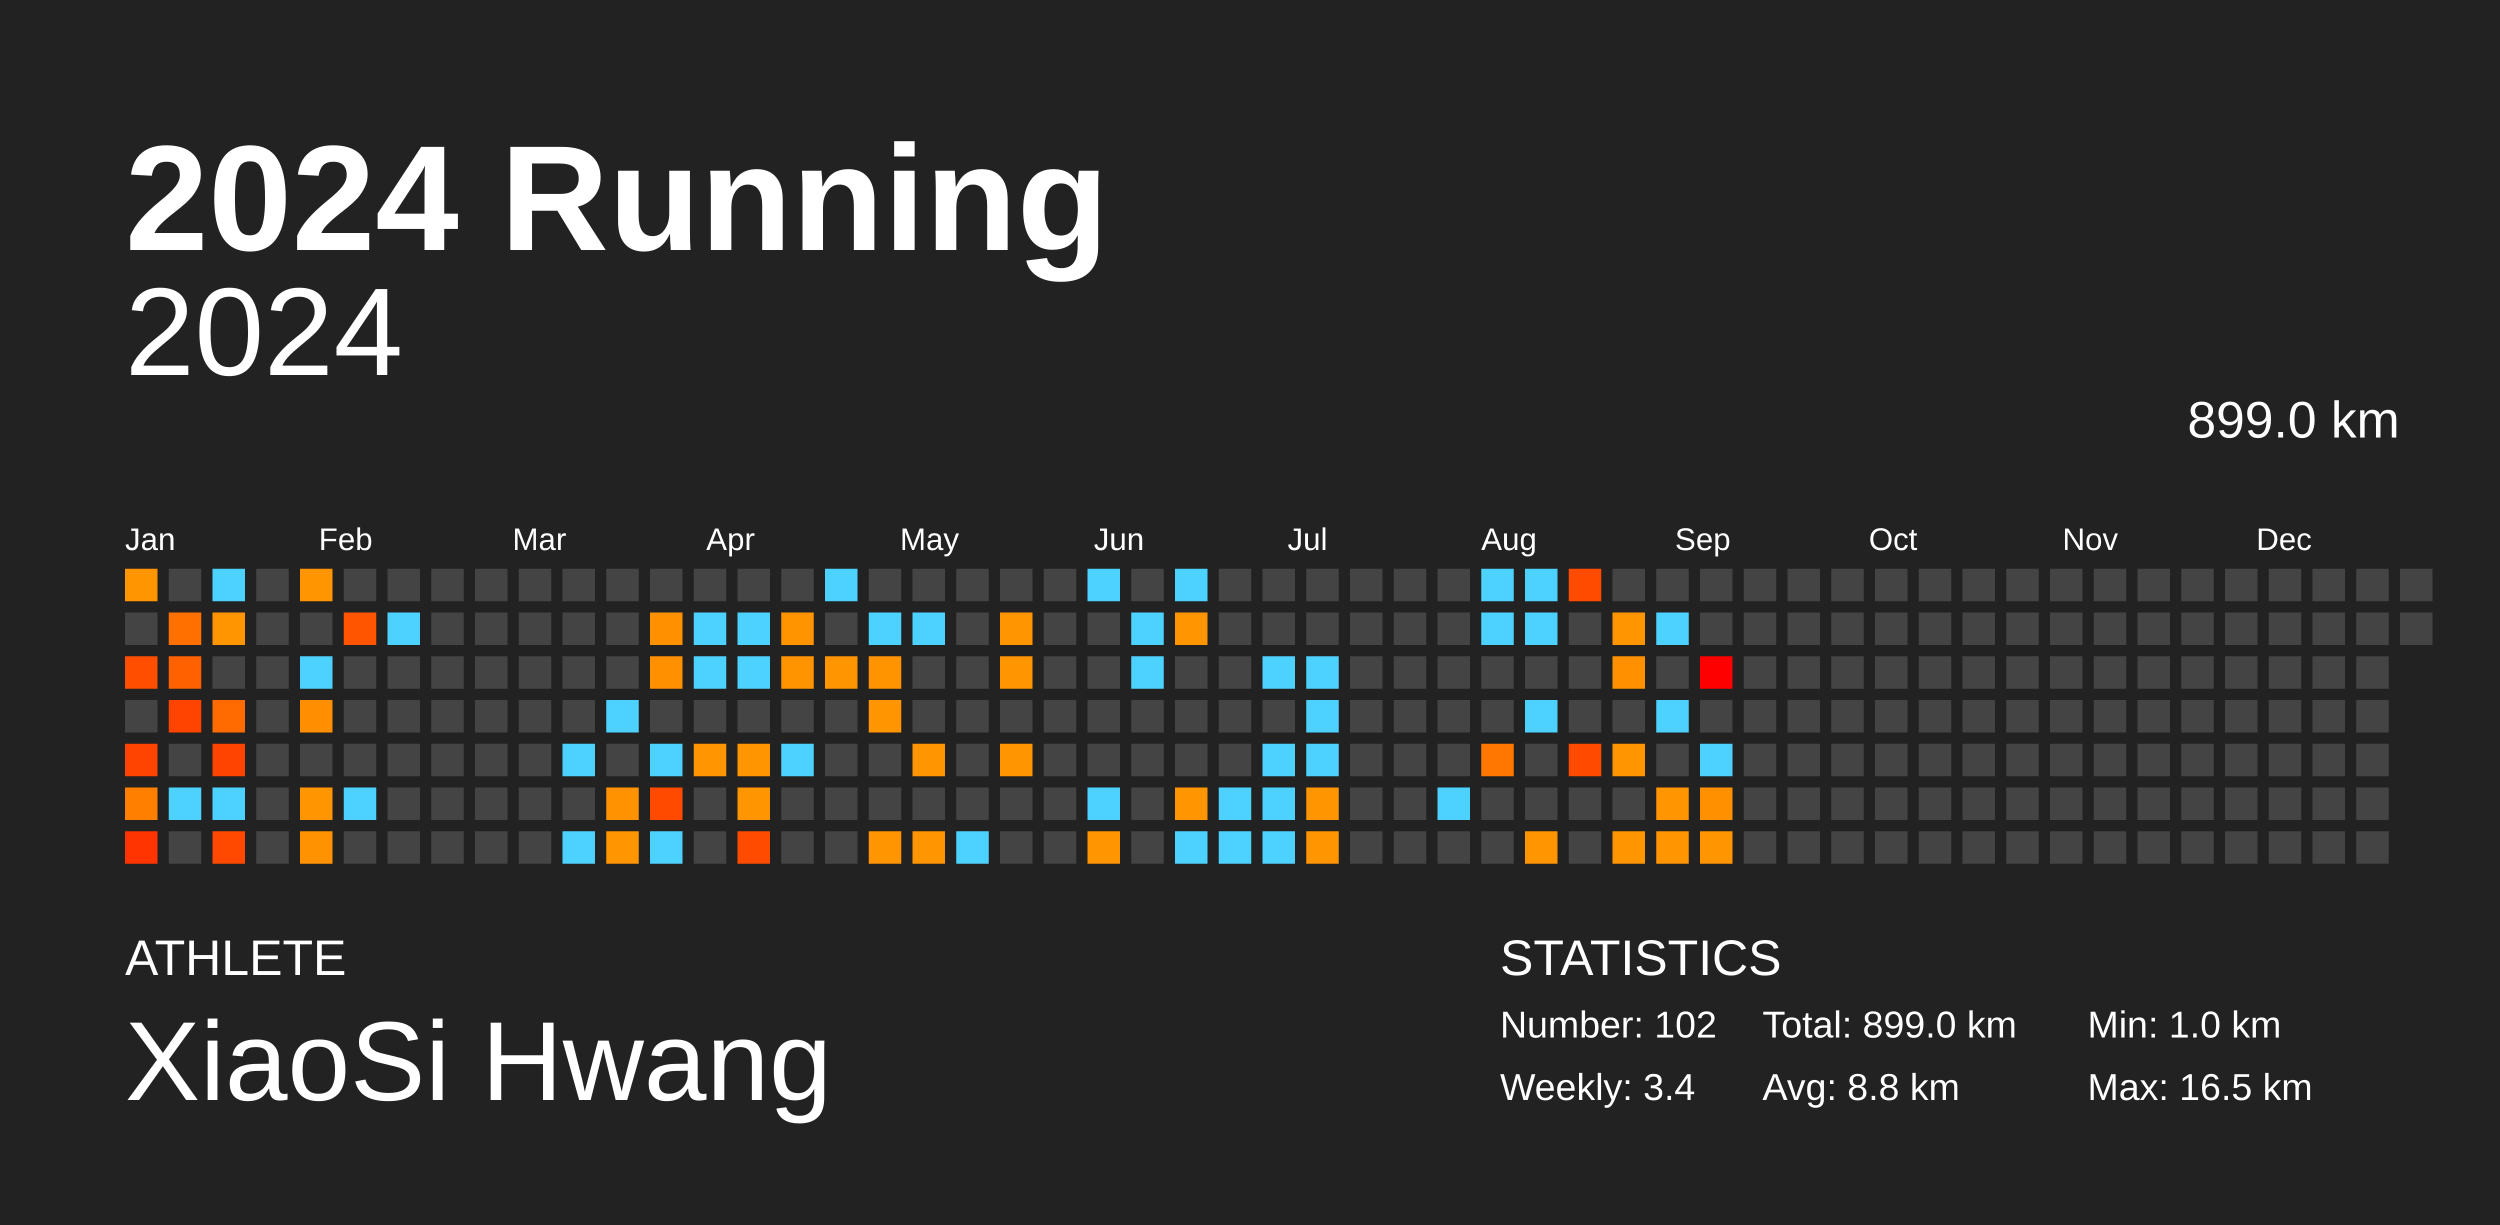
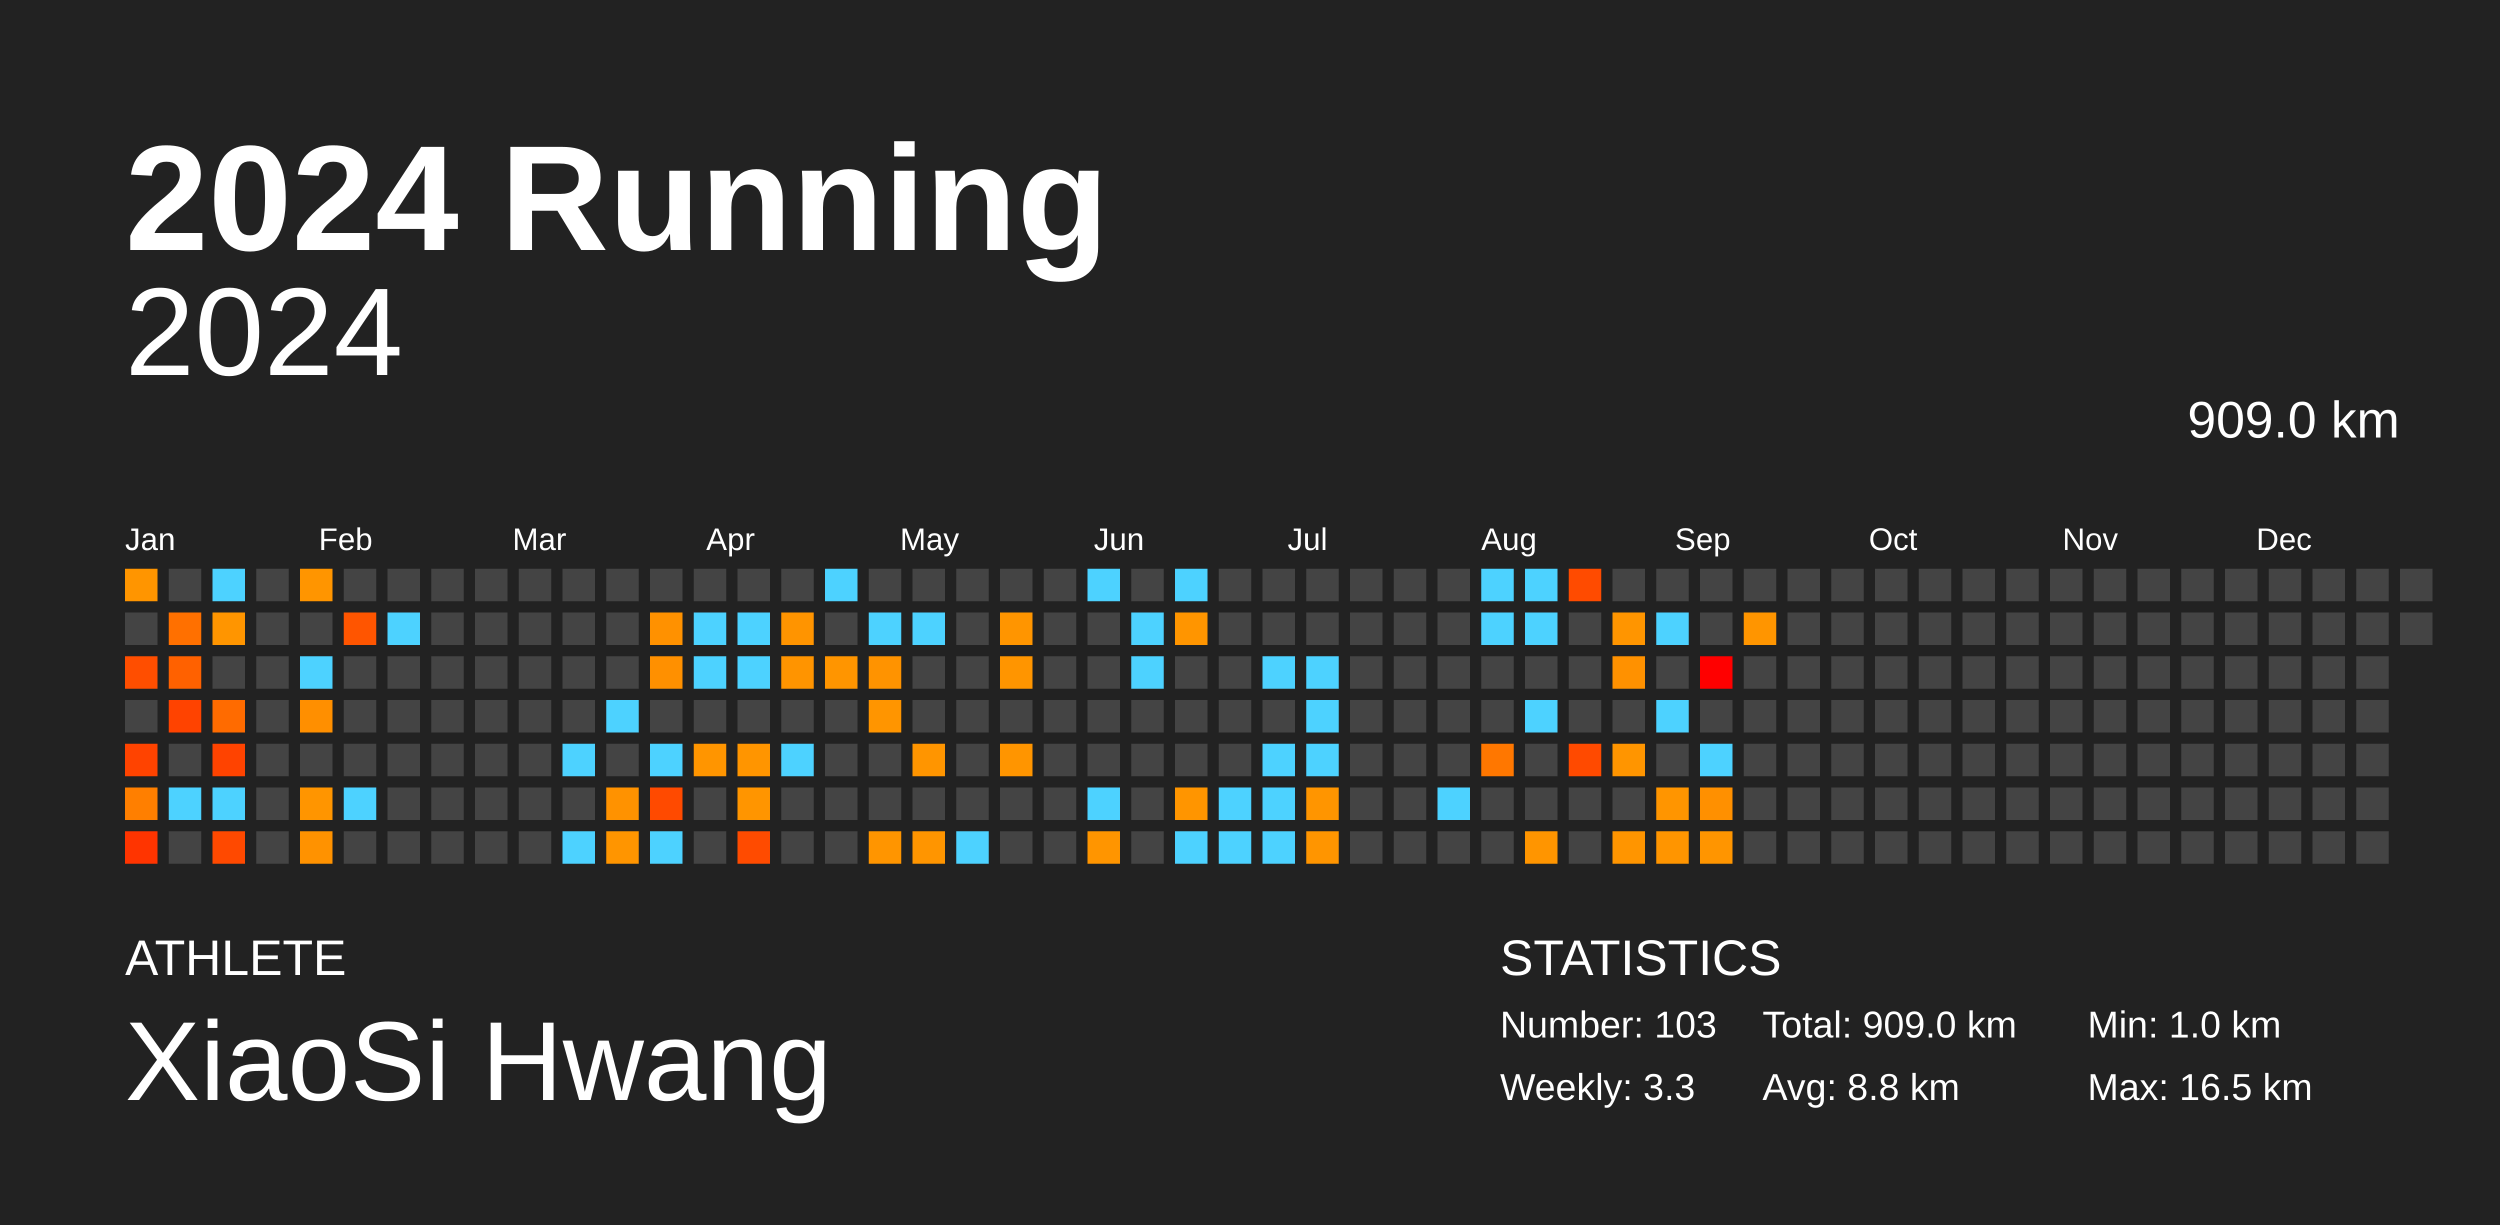
<svg xmlns="http://www.w3.org/2000/svg" baseProfile="full" height="98mm" version="1.1" viewBox="0,0,200,98" width="200mm">
  <defs />
  <rect fill="#222222" height="98" width="200" x="0" y="0" />
  <text fill="#FFFFFF" style="font-size:12px; font-family:Arial; font-weight:bold;" x="10" y="20">2024 Running</text>
  <text fill="#FFFFFF" style="font-size:4px; font-family:Arial" x="10" y="78">ATHLETE</text>
  <text fill="#FFFFFF" style="font-size:9px; font-family:Arial" x="10" y="88">XiaoSi Hwang</text>
  <text fill="#FFFFFF" style="font-size:4px; font-family:Arial" x="120" y="78">STATISTICS</text>
-   <text fill="#FFFFFF" style="font-size:3px; font-family:Arial" x="120" y="83">Number: 102</text>
-   <text fill="#FFFFFF" style="font-size:3px; font-family:Arial" x="120" y="88">Weekly: 3.4</text>
-   <text fill="#FFFFFF" style="font-size:3px; font-family:Arial" x="141" y="83">Total: 899.0 km</text>
+   <text fill="#FFFFFF" style="font-size:3px; font-family:Arial" x="120" y="83">Number: 103</text>
+   <text fill="#FFFFFF" style="font-size:3px; font-family:Arial" x="120" y="88">Weekly: 3.3</text>
+   <text fill="#FFFFFF" style="font-size:3px; font-family:Arial" x="141" y="83">Total: 909.0 km</text>
  <text fill="#FFFFFF" style="font-size:3px; font-family:Arial" x="141" y="88">Avg: 8.8 km</text>
  <text fill="#FFFFFF" style="font-size:3px; font-family:Arial" x="167" y="83">Min: 1.0 km</text>
  <text fill="#FFFFFF" style="font-size:3px; font-family:Arial" x="167" y="88">Max: 16.5 km</text>
  <text alignment-baseline="hanging" fill="#FFFFFF" style="font-size:10.0px; font-family:Arial;" x="10" y="30">2024</text>
-   <text alignment-baseline="hanging" fill="#FFFFFF" style="font-size:4.125px; font-family:Arial;" x="175" y="35">899.0 km</text>
+   <text alignment-baseline="hanging" fill="#FFFFFF" style="font-size:4.125px; font-family:Arial;" x="175" y="35">909.0 km</text>
  <text fill="#FFFFFF" style="font-size:2.5px; font-family:Arial" x="10.0" y="44">Jan</text>
  <text fill="#FFFFFF" style="font-size:2.5px; font-family:Arial" x="25.5" y="44">Feb</text>
  <text fill="#FFFFFF" style="font-size:2.5px; font-family:Arial" x="41.0" y="44">Mar</text>
  <text fill="#FFFFFF" style="font-size:2.5px; font-family:Arial" x="56.5" y="44">Apr</text>
  <text fill="#FFFFFF" style="font-size:2.5px; font-family:Arial" x="72.0" y="44">May</text>
  <text fill="#FFFFFF" style="font-size:2.5px; font-family:Arial" x="87.5" y="44">Jun</text>
  <text fill="#FFFFFF" style="font-size:2.5px; font-family:Arial" x="103.0" y="44">Jul</text>
  <text fill="#FFFFFF" style="font-size:2.5px; font-family:Arial" x="118.5" y="44">Aug</text>
  <text fill="#FFFFFF" style="font-size:2.5px; font-family:Arial" x="134.0" y="44">Sep</text>
  <text fill="#FFFFFF" style="font-size:2.5px; font-family:Arial" x="149.5" y="44">Oct</text>
  <text fill="#FFFFFF" style="font-size:2.5px; font-family:Arial" x="165.0" y="44">Nov</text>
  <text fill="#FFFFFF" style="font-size:2.5px; font-family:Arial" x="180.5" y="44">Dec</text>
  <rect fill="#ff9500" height="2.6" width="2.6" x="10.0" y="45.5" />
  <rect fill="#444444" height="2.6" width="2.6" x="10.0" y="49.0" />
  <rect fill="#ff4e00" height="2.6" width="2.6" x="10.0" y="52.5" />
  <rect fill="#444444" height="2.6" width="2.6" x="10.0" y="56.0" />
  <rect fill="#ff4300" height="2.6" width="2.6" x="10.0" y="59.5" />
  <rect fill="#ff7f00" height="2.6" width="2.6" x="10.0" y="63.0" />
  <rect fill="#ff3400" height="2.6" width="2.6" x="10.0" y="66.5" />
  <rect fill="#444444" height="2.6" width="2.6" x="13.5" y="45.5" />
  <rect fill="#ff7000" height="2.6" width="2.6" x="13.5" y="49.0" />
  <rect fill="#ff6100" height="2.6" width="2.6" x="13.5" y="52.5" />
  <rect fill="#ff4300" height="2.6" width="2.6" x="13.5" y="56.0" />
  <rect fill="#444444" height="2.6" width="2.6" x="13.5" y="59.5" />
  <rect fill="#4dd2ff" height="2.6" width="2.6" x="13.5" y="63.0" />
  <rect fill="#444444" height="2.6" width="2.6" x="13.5" y="66.5" />
  <rect fill="#4dd2ff" height="2.6" width="2.6" x="17.0" y="45.5" />
  <rect fill="#ff9500" height="2.6" width="2.6" x="17.0" y="49.0" />
  <rect fill="#444444" height="2.6" width="2.6" x="17.0" y="52.5" />
  <rect fill="#ff6b00" height="2.6" width="2.6" x="17.0" y="56.0" />
  <rect fill="#ff4300" height="2.6" width="2.6" x="17.0" y="59.5" />
  <rect fill="#4dd2ff" height="2.6" width="2.6" x="17.0" y="63.0" />
  <rect fill="#ff4900" height="2.6" width="2.6" x="17.0" y="66.5" />
  <rect fill="#444444" height="2.6" width="2.6" x="20.5" y="45.5" />
  <rect fill="#444444" height="2.6" width="2.6" x="20.5" y="49.0" />
  <rect fill="#444444" height="2.6" width="2.6" x="20.5" y="52.5" />
  <rect fill="#444444" height="2.6" width="2.6" x="20.5" y="56.0" />
  <rect fill="#444444" height="2.6" width="2.6" x="20.5" y="59.5" />
  <rect fill="#444444" height="2.6" width="2.6" x="20.5" y="63.0" />
  <rect fill="#444444" height="2.6" width="2.6" x="20.5" y="66.5" />
  <rect fill="#ff9500" height="2.6" width="2.6" x="24.0" y="45.5" />
  <rect fill="#444444" height="2.6" width="2.6" x="24.0" y="49.0" />
  <rect fill="#4dd2ff" height="2.6" width="2.6" x="24.0" y="52.5" />
  <rect fill="#ff8f00" height="2.6" width="2.6" x="24.0" y="56.0" />
  <rect fill="#444444" height="2.6" width="2.6" x="24.0" y="59.5" />
  <rect fill="#ff9500" height="2.6" width="2.6" x="24.0" y="63.0" />
  <rect fill="#ff9200" height="2.6" width="2.6" x="24.0" y="66.5" />
  <rect fill="#444444" height="2.6" width="2.6" x="27.5" y="45.5" />
  <rect fill="#ff5500" height="2.6" width="2.6" x="27.5" y="49.0" />
  <rect fill="#444444" height="2.6" width="2.6" x="27.5" y="52.5" />
  <rect fill="#444444" height="2.6" width="2.6" x="27.5" y="56.0" />
  <rect fill="#444444" height="2.6" width="2.6" x="27.5" y="59.5" />
  <rect fill="#4dd2ff" height="2.6" width="2.6" x="27.5" y="63.0" />
  <rect fill="#444444" height="2.6" width="2.6" x="27.5" y="66.5" />
  <rect fill="#444444" height="2.6" width="2.6" x="31.0" y="45.5" />
  <rect fill="#4dd2ff" height="2.6" width="2.6" x="31.0" y="49.0" />
  <rect fill="#444444" height="2.6" width="2.6" x="31.0" y="52.5" />
  <rect fill="#444444" height="2.6" width="2.6" x="31.0" y="56.0" />
  <rect fill="#444444" height="2.6" width="2.6" x="31.0" y="59.5" />
  <rect fill="#444444" height="2.6" width="2.6" x="31.0" y="63.0" />
  <rect fill="#444444" height="2.6" width="2.6" x="31.0" y="66.5" />
  <rect fill="#444444" height="2.6" width="2.6" x="34.5" y="45.5" />
  <rect fill="#444444" height="2.6" width="2.6" x="34.5" y="49.0" />
  <rect fill="#444444" height="2.6" width="2.6" x="34.5" y="52.5" />
  <rect fill="#444444" height="2.6" width="2.6" x="34.5" y="56.0" />
  <rect fill="#444444" height="2.6" width="2.6" x="34.5" y="59.5" />
  <rect fill="#444444" height="2.6" width="2.6" x="34.5" y="63.0" />
  <rect fill="#444444" height="2.6" width="2.6" x="34.5" y="66.5" />
  <rect fill="#444444" height="2.6" width="2.6" x="38.0" y="45.5" />
  <rect fill="#444444" height="2.6" width="2.6" x="38.0" y="49.0" />
  <rect fill="#444444" height="2.6" width="2.6" x="38.0" y="52.5" />
  <rect fill="#444444" height="2.6" width="2.6" x="38.0" y="56.0" />
  <rect fill="#444444" height="2.6" width="2.6" x="38.0" y="59.5" />
  <rect fill="#444444" height="2.6" width="2.6" x="38.0" y="63.0" />
  <rect fill="#444444" height="2.6" width="2.6" x="38.0" y="66.5" />
  <rect fill="#444444" height="2.6" width="2.6" x="41.5" y="45.5" />
  <rect fill="#444444" height="2.6" width="2.6" x="41.5" y="49.0" />
  <rect fill="#444444" height="2.6" width="2.6" x="41.5" y="52.5" />
  <rect fill="#444444" height="2.6" width="2.6" x="41.5" y="56.0" />
  <rect fill="#444444" height="2.6" width="2.6" x="41.5" y="59.5" />
  <rect fill="#444444" height="2.6" width="2.6" x="41.5" y="63.0" />
  <rect fill="#444444" height="2.6" width="2.6" x="41.5" y="66.5" />
  <rect fill="#444444" height="2.6" width="2.6" x="45.0" y="45.5" />
  <rect fill="#444444" height="2.6" width="2.6" x="45.0" y="49.0" />
  <rect fill="#444444" height="2.6" width="2.6" x="45.0" y="52.5" />
  <rect fill="#444444" height="2.6" width="2.6" x="45.0" y="56.0" />
  <rect fill="#4dd2ff" height="2.6" width="2.6" x="45.0" y="59.5" />
  <rect fill="#444444" height="2.6" width="2.6" x="45.0" y="63.0" />
  <rect fill="#4dd2ff" height="2.6" width="2.6" x="45.0" y="66.5" />
  <rect fill="#444444" height="2.6" width="2.6" x="48.5" y="45.5" />
  <rect fill="#444444" height="2.6" width="2.6" x="48.5" y="49.0" />
  <rect fill="#444444" height="2.6" width="2.6" x="48.5" y="52.5" />
  <rect fill="#4dd2ff" height="2.6" width="2.6" x="48.5" y="56.0" />
  <rect fill="#444444" height="2.6" width="2.6" x="48.5" y="59.5" />
  <rect fill="#ff9200" height="2.6" width="2.6" x="48.5" y="63.0" />
  <rect fill="#ff9500" height="2.6" width="2.6" x="48.5" y="66.5" />
  <rect fill="#444444" height="2.6" width="2.6" x="52.0" y="45.5" />
  <rect fill="#ff9100" height="2.6" width="2.6" x="52.0" y="49.0" />
  <rect fill="#ff9000" height="2.6" width="2.6" x="52.0" y="52.5" />
  <rect fill="#444444" height="2.6" width="2.6" x="52.0" y="56.0" />
  <rect fill="#4dd2ff" height="2.6" width="2.6" x="52.0" y="59.5" />
  <rect fill="#ff4a00" height="2.6" width="2.6" x="52.0" y="63.0" />
  <rect fill="#4dd2ff" height="2.6" width="2.6" x="52.0" y="66.5" />
  <rect fill="#444444" height="2.6" width="2.6" x="55.5" y="45.5" />
  <rect fill="#4dd2ff" height="2.6" width="2.6" x="55.5" y="49.0" />
  <rect fill="#4dd2ff" height="2.6" width="2.6" x="55.5" y="52.5" />
  <rect fill="#444444" height="2.6" width="2.6" x="55.5" y="56.0" />
  <rect fill="#ff9500" height="2.6" width="2.6" x="55.5" y="59.5" />
  <rect fill="#444444" height="2.6" width="2.6" x="55.5" y="63.0" />
  <rect fill="#444444" height="2.6" width="2.6" x="55.5" y="66.5" />
  <rect fill="#444444" height="2.6" width="2.6" x="59.0" y="45.5" />
  <rect fill="#4dd2ff" height="2.6" width="2.6" x="59.0" y="49.0" />
  <rect fill="#4dd2ff" height="2.6" width="2.6" x="59.0" y="52.5" />
  <rect fill="#444444" height="2.6" width="2.6" x="59.0" y="56.0" />
  <rect fill="#ff9500" height="2.6" width="2.6" x="59.0" y="59.5" />
  <rect fill="#ff9500" height="2.6" width="2.6" x="59.0" y="63.0" />
  <rect fill="#ff4b00" height="2.6" width="2.6" x="59.0" y="66.5" />
  <rect fill="#444444" height="2.6" width="2.6" x="62.5" y="45.5" />
  <rect fill="#ff9400" height="2.6" width="2.6" x="62.5" y="49.0" />
  <rect fill="#ff9400" height="2.6" width="2.6" x="62.5" y="52.5" />
  <rect fill="#444444" height="2.6" width="2.6" x="62.5" y="56.0" />
  <rect fill="#4dd2ff" height="2.6" width="2.6" x="62.5" y="59.5" />
  <rect fill="#444444" height="2.6" width="2.6" x="62.5" y="63.0" />
  <rect fill="#444444" height="2.6" width="2.6" x="62.5" y="66.5" />
  <rect fill="#4dd2ff" height="2.6" width="2.6" x="66.0" y="45.5" />
  <rect fill="#444444" height="2.6" width="2.6" x="66.0" y="49.0" />
  <rect fill="#ff9500" height="2.6" width="2.6" x="66.0" y="52.5" />
  <rect fill="#444444" height="2.6" width="2.6" x="66.0" y="56.0" />
  <rect fill="#444444" height="2.6" width="2.6" x="66.0" y="59.5" />
  <rect fill="#444444" height="2.6" width="2.6" x="66.0" y="63.0" />
  <rect fill="#444444" height="2.6" width="2.6" x="66.0" y="66.5" />
  <rect fill="#444444" height="2.6" width="2.6" x="69.5" y="45.5" />
  <rect fill="#4dd2ff" height="2.6" width="2.6" x="69.5" y="49.0" />
  <rect fill="#ff9300" height="2.6" width="2.6" x="69.5" y="52.5" />
  <rect fill="#ff9500" height="2.6" width="2.6" x="69.5" y="56.0" />
  <rect fill="#444444" height="2.6" width="2.6" x="69.5" y="59.5" />
  <rect fill="#444444" height="2.6" width="2.6" x="69.5" y="63.0" />
  <rect fill="#ff9500" height="2.6" width="2.6" x="69.5" y="66.5" />
  <rect fill="#444444" height="2.6" width="2.6" x="73.0" y="45.5" />
  <rect fill="#4dd2ff" height="2.6" width="2.6" x="73.0" y="49.0" />
  <rect fill="#444444" height="2.6" width="2.6" x="73.0" y="52.5" />
  <rect fill="#444444" height="2.6" width="2.6" x="73.0" y="56.0" />
  <rect fill="#ff9500" height="2.6" width="2.6" x="73.0" y="59.5" />
  <rect fill="#444444" height="2.6" width="2.6" x="73.0" y="63.0" />
  <rect fill="#ff9500" height="2.6" width="2.6" x="73.0" y="66.5" />
  <rect fill="#444444" height="2.6" width="2.6" x="76.5" y="45.5" />
  <rect fill="#444444" height="2.6" width="2.6" x="76.5" y="49.0" />
  <rect fill="#444444" height="2.6" width="2.6" x="76.5" y="52.5" />
  <rect fill="#444444" height="2.6" width="2.6" x="76.5" y="56.0" />
  <rect fill="#444444" height="2.6" width="2.6" x="76.5" y="59.5" />
  <rect fill="#444444" height="2.6" width="2.6" x="76.5" y="63.0" />
  <rect fill="#4dd2ff" height="2.6" width="2.6" x="76.5" y="66.5" />
  <rect fill="#444444" height="2.6" width="2.6" x="80.0" y="45.5" />
  <rect fill="#ff9500" height="2.6" width="2.6" x="80.0" y="49.0" />
  <rect fill="#ff9500" height="2.6" width="2.6" x="80.0" y="52.5" />
  <rect fill="#444444" height="2.6" width="2.6" x="80.0" y="56.0" />
  <rect fill="#ff9500" height="2.6" width="2.6" x="80.0" y="59.5" />
  <rect fill="#444444" height="2.6" width="2.6" x="80.0" y="63.0" />
  <rect fill="#444444" height="2.6" width="2.6" x="80.0" y="66.5" />
  <rect fill="#444444" height="2.6" width="2.6" x="83.5" y="45.5" />
  <rect fill="#444444" height="2.6" width="2.6" x="83.5" y="49.0" />
  <rect fill="#444444" height="2.6" width="2.6" x="83.5" y="52.5" />
  <rect fill="#444444" height="2.6" width="2.6" x="83.5" y="56.0" />
  <rect fill="#444444" height="2.6" width="2.6" x="83.5" y="59.5" />
  <rect fill="#444444" height="2.6" width="2.6" x="83.5" y="63.0" />
  <rect fill="#444444" height="2.6" width="2.6" x="83.5" y="66.5" />
  <rect fill="#4dd2ff" height="2.6" width="2.6" x="87.0" y="45.5" />
  <rect fill="#444444" height="2.6" width="2.6" x="87.0" y="49.0" />
  <rect fill="#444444" height="2.6" width="2.6" x="87.0" y="52.5" />
  <rect fill="#444444" height="2.6" width="2.6" x="87.0" y="56.0" />
  <rect fill="#444444" height="2.6" width="2.6" x="87.0" y="59.5" />
  <rect fill="#4dd2ff" height="2.6" width="2.6" x="87.0" y="63.0" />
  <rect fill="#ff9500" height="2.6" width="2.6" x="87.0" y="66.5" />
  <rect fill="#444444" height="2.6" width="2.6" x="90.5" y="45.5" />
  <rect fill="#4dd2ff" height="2.6" width="2.6" x="90.5" y="49.0" />
  <rect fill="#4dd2ff" height="2.6" width="2.6" x="90.5" y="52.5" />
  <rect fill="#444444" height="2.6" width="2.6" x="90.5" y="56.0" />
  <rect fill="#444444" height="2.6" width="2.6" x="90.5" y="59.5" />
  <rect fill="#444444" height="2.6" width="2.6" x="90.5" y="63.0" />
  <rect fill="#444444" height="2.6" width="2.6" x="90.5" y="66.5" />
  <rect fill="#4dd2ff" height="2.6" width="2.6" x="94.0" y="45.5" />
  <rect fill="#ff9500" height="2.6" width="2.6" x="94.0" y="49.0" />
  <rect fill="#444444" height="2.6" width="2.6" x="94.0" y="52.5" />
  <rect fill="#444444" height="2.6" width="2.6" x="94.0" y="56.0" />
  <rect fill="#444444" height="2.6" width="2.6" x="94.0" y="59.5" />
  <rect fill="#ff9500" height="2.6" width="2.6" x="94.0" y="63.0" />
  <rect fill="#4dd2ff" height="2.6" width="2.6" x="94.0" y="66.5" />
  <rect fill="#444444" height="2.6" width="2.6" x="97.5" y="45.5" />
  <rect fill="#444444" height="2.6" width="2.6" x="97.5" y="49.0" />
  <rect fill="#444444" height="2.6" width="2.6" x="97.5" y="52.5" />
  <rect fill="#444444" height="2.6" width="2.6" x="97.5" y="56.0" />
  <rect fill="#444444" height="2.6" width="2.6" x="97.5" y="59.5" />
  <rect fill="#4dd2ff" height="2.6" width="2.6" x="97.5" y="63.0" />
  <rect fill="#4dd2ff" height="2.6" width="2.6" x="97.5" y="66.5" />
  <rect fill="#444444" height="2.6" width="2.6" x="101.0" y="45.5" />
  <rect fill="#444444" height="2.6" width="2.6" x="101.0" y="49.0" />
  <rect fill="#4dd2ff" height="2.6" width="2.6" x="101.0" y="52.5" />
  <rect fill="#444444" height="2.6" width="2.6" x="101.0" y="56.0" />
  <rect fill="#4dd2ff" height="2.6" width="2.6" x="101.0" y="59.5" />
  <rect fill="#4dd2ff" height="2.6" width="2.6" x="101.0" y="63.0" />
  <rect fill="#4dd2ff" height="2.6" width="2.6" x="101.0" y="66.5" />
  <rect fill="#444444" height="2.6" width="2.6" x="104.5" y="45.5" />
  <rect fill="#444444" height="2.6" width="2.6" x="104.5" y="49.0" />
  <rect fill="#4dd2ff" height="2.6" width="2.6" x="104.5" y="52.5" />
  <rect fill="#4dd2ff" height="2.6" width="2.6" x="104.5" y="56.0" />
  <rect fill="#4dd2ff" height="2.6" width="2.6" x="104.5" y="59.5" />
  <rect fill="#ff9500" height="2.6" width="2.6" x="104.5" y="63.0" />
  <rect fill="#ff9500" height="2.6" width="2.6" x="104.5" y="66.5" />
  <rect fill="#444444" height="2.6" width="2.6" x="108.0" y="45.5" />
  <rect fill="#444444" height="2.6" width="2.6" x="108.0" y="49.0" />
  <rect fill="#444444" height="2.6" width="2.6" x="108.0" y="52.5" />
  <rect fill="#444444" height="2.6" width="2.6" x="108.0" y="56.0" />
  <rect fill="#444444" height="2.6" width="2.6" x="108.0" y="59.5" />
  <rect fill="#444444" height="2.6" width="2.6" x="108.0" y="63.0" />
  <rect fill="#444444" height="2.6" width="2.6" x="108.0" y="66.5" />
  <rect fill="#444444" height="2.6" width="2.6" x="111.5" y="45.5" />
  <rect fill="#444444" height="2.6" width="2.6" x="111.5" y="49.0" />
  <rect fill="#444444" height="2.6" width="2.6" x="111.5" y="52.5" />
  <rect fill="#444444" height="2.6" width="2.6" x="111.5" y="56.0" />
  <rect fill="#444444" height="2.6" width="2.6" x="111.5" y="59.5" />
  <rect fill="#444444" height="2.6" width="2.6" x="111.5" y="63.0" />
  <rect fill="#444444" height="2.6" width="2.6" x="111.5" y="66.5" />
  <rect fill="#444444" height="2.6" width="2.6" x="115.0" y="45.5" />
  <rect fill="#444444" height="2.6" width="2.6" x="115.0" y="49.0" />
  <rect fill="#444444" height="2.6" width="2.6" x="115.0" y="52.5" />
  <rect fill="#444444" height="2.6" width="2.6" x="115.0" y="56.0" />
  <rect fill="#444444" height="2.6" width="2.6" x="115.0" y="59.5" />
  <rect fill="#4dd2ff" height="2.6" width="2.6" x="115.0" y="63.0" />
  <rect fill="#444444" height="2.6" width="2.6" x="115.0" y="66.5" />
  <rect fill="#4dd2ff" height="2.6" width="2.6" x="118.5" y="45.5" />
  <rect fill="#4dd2ff" height="2.6" width="2.6" x="118.5" y="49.0" />
  <rect fill="#444444" height="2.6" width="2.6" x="118.5" y="52.5" />
  <rect fill="#444444" height="2.6" width="2.6" x="118.5" y="56.0" />
  <rect fill="#ff7700" height="2.6" width="2.6" x="118.5" y="59.5" />
  <rect fill="#444444" height="2.6" width="2.6" x="118.5" y="63.0" />
  <rect fill="#444444" height="2.6" width="2.6" x="118.5" y="66.5" />
  <rect fill="#4dd2ff" height="2.6" width="2.6" x="122.0" y="45.5" />
  <rect fill="#4dd2ff" height="2.6" width="2.6" x="122.0" y="49.0" />
  <rect fill="#444444" height="2.6" width="2.6" x="122.0" y="52.5" />
  <rect fill="#4dd2ff" height="2.6" width="2.6" x="122.0" y="56.0" />
  <rect fill="#444444" height="2.6" width="2.6" x="122.0" y="59.5" />
  <rect fill="#444444" height="2.6" width="2.6" x="122.0" y="63.0" />
  <rect fill="#ff9500" height="2.6" width="2.6" x="122.0" y="66.5" />
  <rect fill="#ff4b00" height="2.6" width="2.6" x="125.5" y="45.5" />
  <rect fill="#444444" height="2.6" width="2.6" x="125.5" y="49.0" />
  <rect fill="#444444" height="2.6" width="2.6" x="125.5" y="52.5" />
  <rect fill="#444444" height="2.6" width="2.6" x="125.5" y="56.0" />
  <rect fill="#ff4a00" height="2.6" width="2.6" x="125.5" y="59.5" />
  <rect fill="#444444" height="2.6" width="2.6" x="125.5" y="63.0" />
  <rect fill="#444444" height="2.6" width="2.6" x="125.5" y="66.5" />
  <rect fill="#444444" height="2.6" width="2.6" x="129.0" y="45.5" />
  <rect fill="#ff9500" height="2.6" width="2.6" x="129.0" y="49.0" />
  <rect fill="#ff9100" height="2.6" width="2.6" x="129.0" y="52.5" />
  <rect fill="#444444" height="2.6" width="2.6" x="129.0" y="56.0" />
  <rect fill="#ff9500" height="2.6" width="2.6" x="129.0" y="59.5" />
  <rect fill="#444444" height="2.6" width="2.6" x="129.0" y="63.0" />
  <rect fill="#ff9500" height="2.6" width="2.6" x="129.0" y="66.5" />
  <rect fill="#444444" height="2.6" width="2.6" x="132.5" y="45.5" />
  <rect fill="#4dd2ff" height="2.6" width="2.6" x="132.5" y="49.0" />
  <rect fill="#444444" height="2.6" width="2.6" x="132.5" y="52.5" />
  <rect fill="#4dd2ff" height="2.6" width="2.6" x="132.5" y="56.0" />
  <rect fill="#444444" height="2.6" width="2.6" x="132.5" y="59.5" />
  <rect fill="#ff9500" height="2.6" width="2.6" x="132.5" y="63.0" />
  <rect fill="#ff9500" height="2.6" width="2.6" x="132.5" y="66.5" />
  <rect fill="#444444" height="2.6" width="2.6" x="136.0" y="45.5" />
  <rect fill="#444444" height="2.6" width="2.6" x="136.0" y="49.0" />
  <rect fill="red" height="2.6" width="2.6" x="136.0" y="52.5" />
  <rect fill="#444444" height="2.6" width="2.6" x="136.0" y="56.0" />
  <rect fill="#4dd2ff" height="2.6" width="2.6" x="136.0" y="59.5" />
  <rect fill="#ff9000" height="2.6" width="2.6" x="136.0" y="63.0" />
  <rect fill="#ff9500" height="2.6" width="2.6" x="136.0" y="66.5" />
  <rect fill="#444444" height="2.6" width="2.6" x="139.5" y="45.5" />
-   <rect fill="#444444" height="2.6" width="2.6" x="139.5" y="49.0" />
+   <rect fill="#ff9500" height="2.6" width="2.6" x="139.5" y="49.0" />
  <rect fill="#444444" height="2.6" width="2.6" x="139.5" y="52.5" />
  <rect fill="#444444" height="2.6" width="2.6" x="139.5" y="56.0" />
  <rect fill="#444444" height="2.6" width="2.6" x="139.5" y="59.5" />
  <rect fill="#444444" height="2.6" width="2.6" x="139.5" y="63.0" />
  <rect fill="#444444" height="2.6" width="2.6" x="139.5" y="66.5" />
  <rect fill="#444444" height="2.6" width="2.6" x="143.0" y="45.5" />
  <rect fill="#444444" height="2.6" width="2.6" x="143.0" y="49.0" />
  <rect fill="#444444" height="2.6" width="2.6" x="143.0" y="52.5" />
  <rect fill="#444444" height="2.6" width="2.6" x="143.0" y="56.0" />
  <rect fill="#444444" height="2.6" width="2.6" x="143.0" y="59.5" />
  <rect fill="#444444" height="2.6" width="2.6" x="143.0" y="63.0" />
  <rect fill="#444444" height="2.6" width="2.6" x="143.0" y="66.5" />
  <rect fill="#444444" height="2.6" width="2.6" x="146.5" y="45.5" />
  <rect fill="#444444" height="2.6" width="2.6" x="146.5" y="49.0" />
  <rect fill="#444444" height="2.6" width="2.6" x="146.5" y="52.5" />
  <rect fill="#444444" height="2.6" width="2.6" x="146.5" y="56.0" />
  <rect fill="#444444" height="2.6" width="2.6" x="146.5" y="59.5" />
  <rect fill="#444444" height="2.6" width="2.6" x="146.5" y="63.0" />
  <rect fill="#444444" height="2.6" width="2.6" x="146.5" y="66.5" />
  <rect fill="#444444" height="2.6" width="2.6" x="150.0" y="45.5" />
  <rect fill="#444444" height="2.6" width="2.6" x="150.0" y="49.0" />
  <rect fill="#444444" height="2.6" width="2.6" x="150.0" y="52.5" />
  <rect fill="#444444" height="2.6" width="2.6" x="150.0" y="56.0" />
  <rect fill="#444444" height="2.6" width="2.6" x="150.0" y="59.5" />
  <rect fill="#444444" height="2.6" width="2.6" x="150.0" y="63.0" />
  <rect fill="#444444" height="2.6" width="2.6" x="150.0" y="66.5" />
  <rect fill="#444444" height="2.6" width="2.6" x="153.5" y="45.5" />
  <rect fill="#444444" height="2.6" width="2.6" x="153.5" y="49.0" />
  <rect fill="#444444" height="2.6" width="2.6" x="153.5" y="52.5" />
  <rect fill="#444444" height="2.6" width="2.6" x="153.5" y="56.0" />
  <rect fill="#444444" height="2.6" width="2.6" x="153.5" y="59.5" />
  <rect fill="#444444" height="2.6" width="2.6" x="153.5" y="63.0" />
  <rect fill="#444444" height="2.6" width="2.6" x="153.5" y="66.5" />
  <rect fill="#444444" height="2.6" width="2.6" x="157.0" y="45.5" />
  <rect fill="#444444" height="2.6" width="2.6" x="157.0" y="49.0" />
  <rect fill="#444444" height="2.6" width="2.6" x="157.0" y="52.5" />
  <rect fill="#444444" height="2.6" width="2.6" x="157.0" y="56.0" />
  <rect fill="#444444" height="2.6" width="2.6" x="157.0" y="59.5" />
  <rect fill="#444444" height="2.6" width="2.6" x="157.0" y="63.0" />
  <rect fill="#444444" height="2.6" width="2.6" x="157.0" y="66.5" />
  <rect fill="#444444" height="2.6" width="2.6" x="160.5" y="45.5" />
  <rect fill="#444444" height="2.6" width="2.6" x="160.5" y="49.0" />
  <rect fill="#444444" height="2.6" width="2.6" x="160.5" y="52.5" />
  <rect fill="#444444" height="2.6" width="2.6" x="160.5" y="56.0" />
  <rect fill="#444444" height="2.6" width="2.6" x="160.5" y="59.5" />
  <rect fill="#444444" height="2.6" width="2.6" x="160.5" y="63.0" />
  <rect fill="#444444" height="2.6" width="2.6" x="160.5" y="66.5" />
  <rect fill="#444444" height="2.6" width="2.6" x="164.0" y="45.5" />
  <rect fill="#444444" height="2.6" width="2.6" x="164.0" y="49.0" />
  <rect fill="#444444" height="2.6" width="2.6" x="164.0" y="52.5" />
  <rect fill="#444444" height="2.6" width="2.6" x="164.0" y="56.0" />
  <rect fill="#444444" height="2.6" width="2.6" x="164.0" y="59.5" />
  <rect fill="#444444" height="2.6" width="2.6" x="164.0" y="63.0" />
  <rect fill="#444444" height="2.6" width="2.6" x="164.0" y="66.5" />
  <rect fill="#444444" height="2.6" width="2.6" x="167.5" y="45.5" />
  <rect fill="#444444" height="2.6" width="2.6" x="167.5" y="49.0" />
  <rect fill="#444444" height="2.6" width="2.6" x="167.5" y="52.5" />
  <rect fill="#444444" height="2.6" width="2.6" x="167.5" y="56.0" />
  <rect fill="#444444" height="2.6" width="2.6" x="167.5" y="59.5" />
  <rect fill="#444444" height="2.6" width="2.6" x="167.5" y="63.0" />
  <rect fill="#444444" height="2.6" width="2.6" x="167.5" y="66.5" />
  <rect fill="#444444" height="2.6" width="2.6" x="171.0" y="45.5" />
  <rect fill="#444444" height="2.6" width="2.6" x="171.0" y="49.0" />
  <rect fill="#444444" height="2.6" width="2.6" x="171.0" y="52.5" />
  <rect fill="#444444" height="2.6" width="2.6" x="171.0" y="56.0" />
  <rect fill="#444444" height="2.6" width="2.6" x="171.0" y="59.5" />
  <rect fill="#444444" height="2.6" width="2.6" x="171.0" y="63.0" />
  <rect fill="#444444" height="2.6" width="2.6" x="171.0" y="66.5" />
  <rect fill="#444444" height="2.6" width="2.6" x="174.5" y="45.5" />
  <rect fill="#444444" height="2.6" width="2.6" x="174.5" y="49.0" />
  <rect fill="#444444" height="2.6" width="2.6" x="174.5" y="52.5" />
  <rect fill="#444444" height="2.6" width="2.6" x="174.5" y="56.0" />
  <rect fill="#444444" height="2.6" width="2.6" x="174.5" y="59.5" />
  <rect fill="#444444" height="2.6" width="2.6" x="174.5" y="63.0" />
  <rect fill="#444444" height="2.6" width="2.6" x="174.5" y="66.5" />
  <rect fill="#444444" height="2.6" width="2.6" x="178.0" y="45.5" />
  <rect fill="#444444" height="2.6" width="2.6" x="178.0" y="49.0" />
  <rect fill="#444444" height="2.6" width="2.6" x="178.0" y="52.5" />
  <rect fill="#444444" height="2.6" width="2.6" x="178.0" y="56.0" />
  <rect fill="#444444" height="2.6" width="2.6" x="178.0" y="59.5" />
  <rect fill="#444444" height="2.6" width="2.6" x="178.0" y="63.0" />
  <rect fill="#444444" height="2.6" width="2.6" x="178.0" y="66.5" />
  <rect fill="#444444" height="2.6" width="2.6" x="181.5" y="45.5" />
  <rect fill="#444444" height="2.6" width="2.6" x="181.5" y="49.0" />
  <rect fill="#444444" height="2.6" width="2.6" x="181.5" y="52.5" />
  <rect fill="#444444" height="2.6" width="2.6" x="181.5" y="56.0" />
  <rect fill="#444444" height="2.6" width="2.6" x="181.5" y="59.5" />
  <rect fill="#444444" height="2.6" width="2.6" x="181.5" y="63.0" />
  <rect fill="#444444" height="2.6" width="2.6" x="181.5" y="66.5" />
  <rect fill="#444444" height="2.6" width="2.6" x="185.0" y="45.5" />
  <rect fill="#444444" height="2.6" width="2.6" x="185.0" y="49.0" />
  <rect fill="#444444" height="2.6" width="2.6" x="185.0" y="52.5" />
  <rect fill="#444444" height="2.6" width="2.6" x="185.0" y="56.0" />
  <rect fill="#444444" height="2.6" width="2.6" x="185.0" y="59.5" />
  <rect fill="#444444" height="2.6" width="2.6" x="185.0" y="63.0" />
  <rect fill="#444444" height="2.6" width="2.6" x="185.0" y="66.5" />
  <rect fill="#444444" height="2.6" width="2.6" x="188.5" y="45.5" />
  <rect fill="#444444" height="2.6" width="2.6" x="188.5" y="49.0" />
  <rect fill="#444444" height="2.6" width="2.6" x="188.5" y="52.5" />
  <rect fill="#444444" height="2.6" width="2.6" x="188.5" y="56.0" />
  <rect fill="#444444" height="2.6" width="2.6" x="188.5" y="59.5" />
  <rect fill="#444444" height="2.6" width="2.6" x="188.5" y="63.0" />
  <rect fill="#444444" height="2.6" width="2.6" x="188.5" y="66.5" />
  <rect fill="#444444" height="2.6" width="2.6" x="192.0" y="45.5" />
  <rect fill="#444444" height="2.6" width="2.6" x="192.0" y="49.0" />
</svg>
